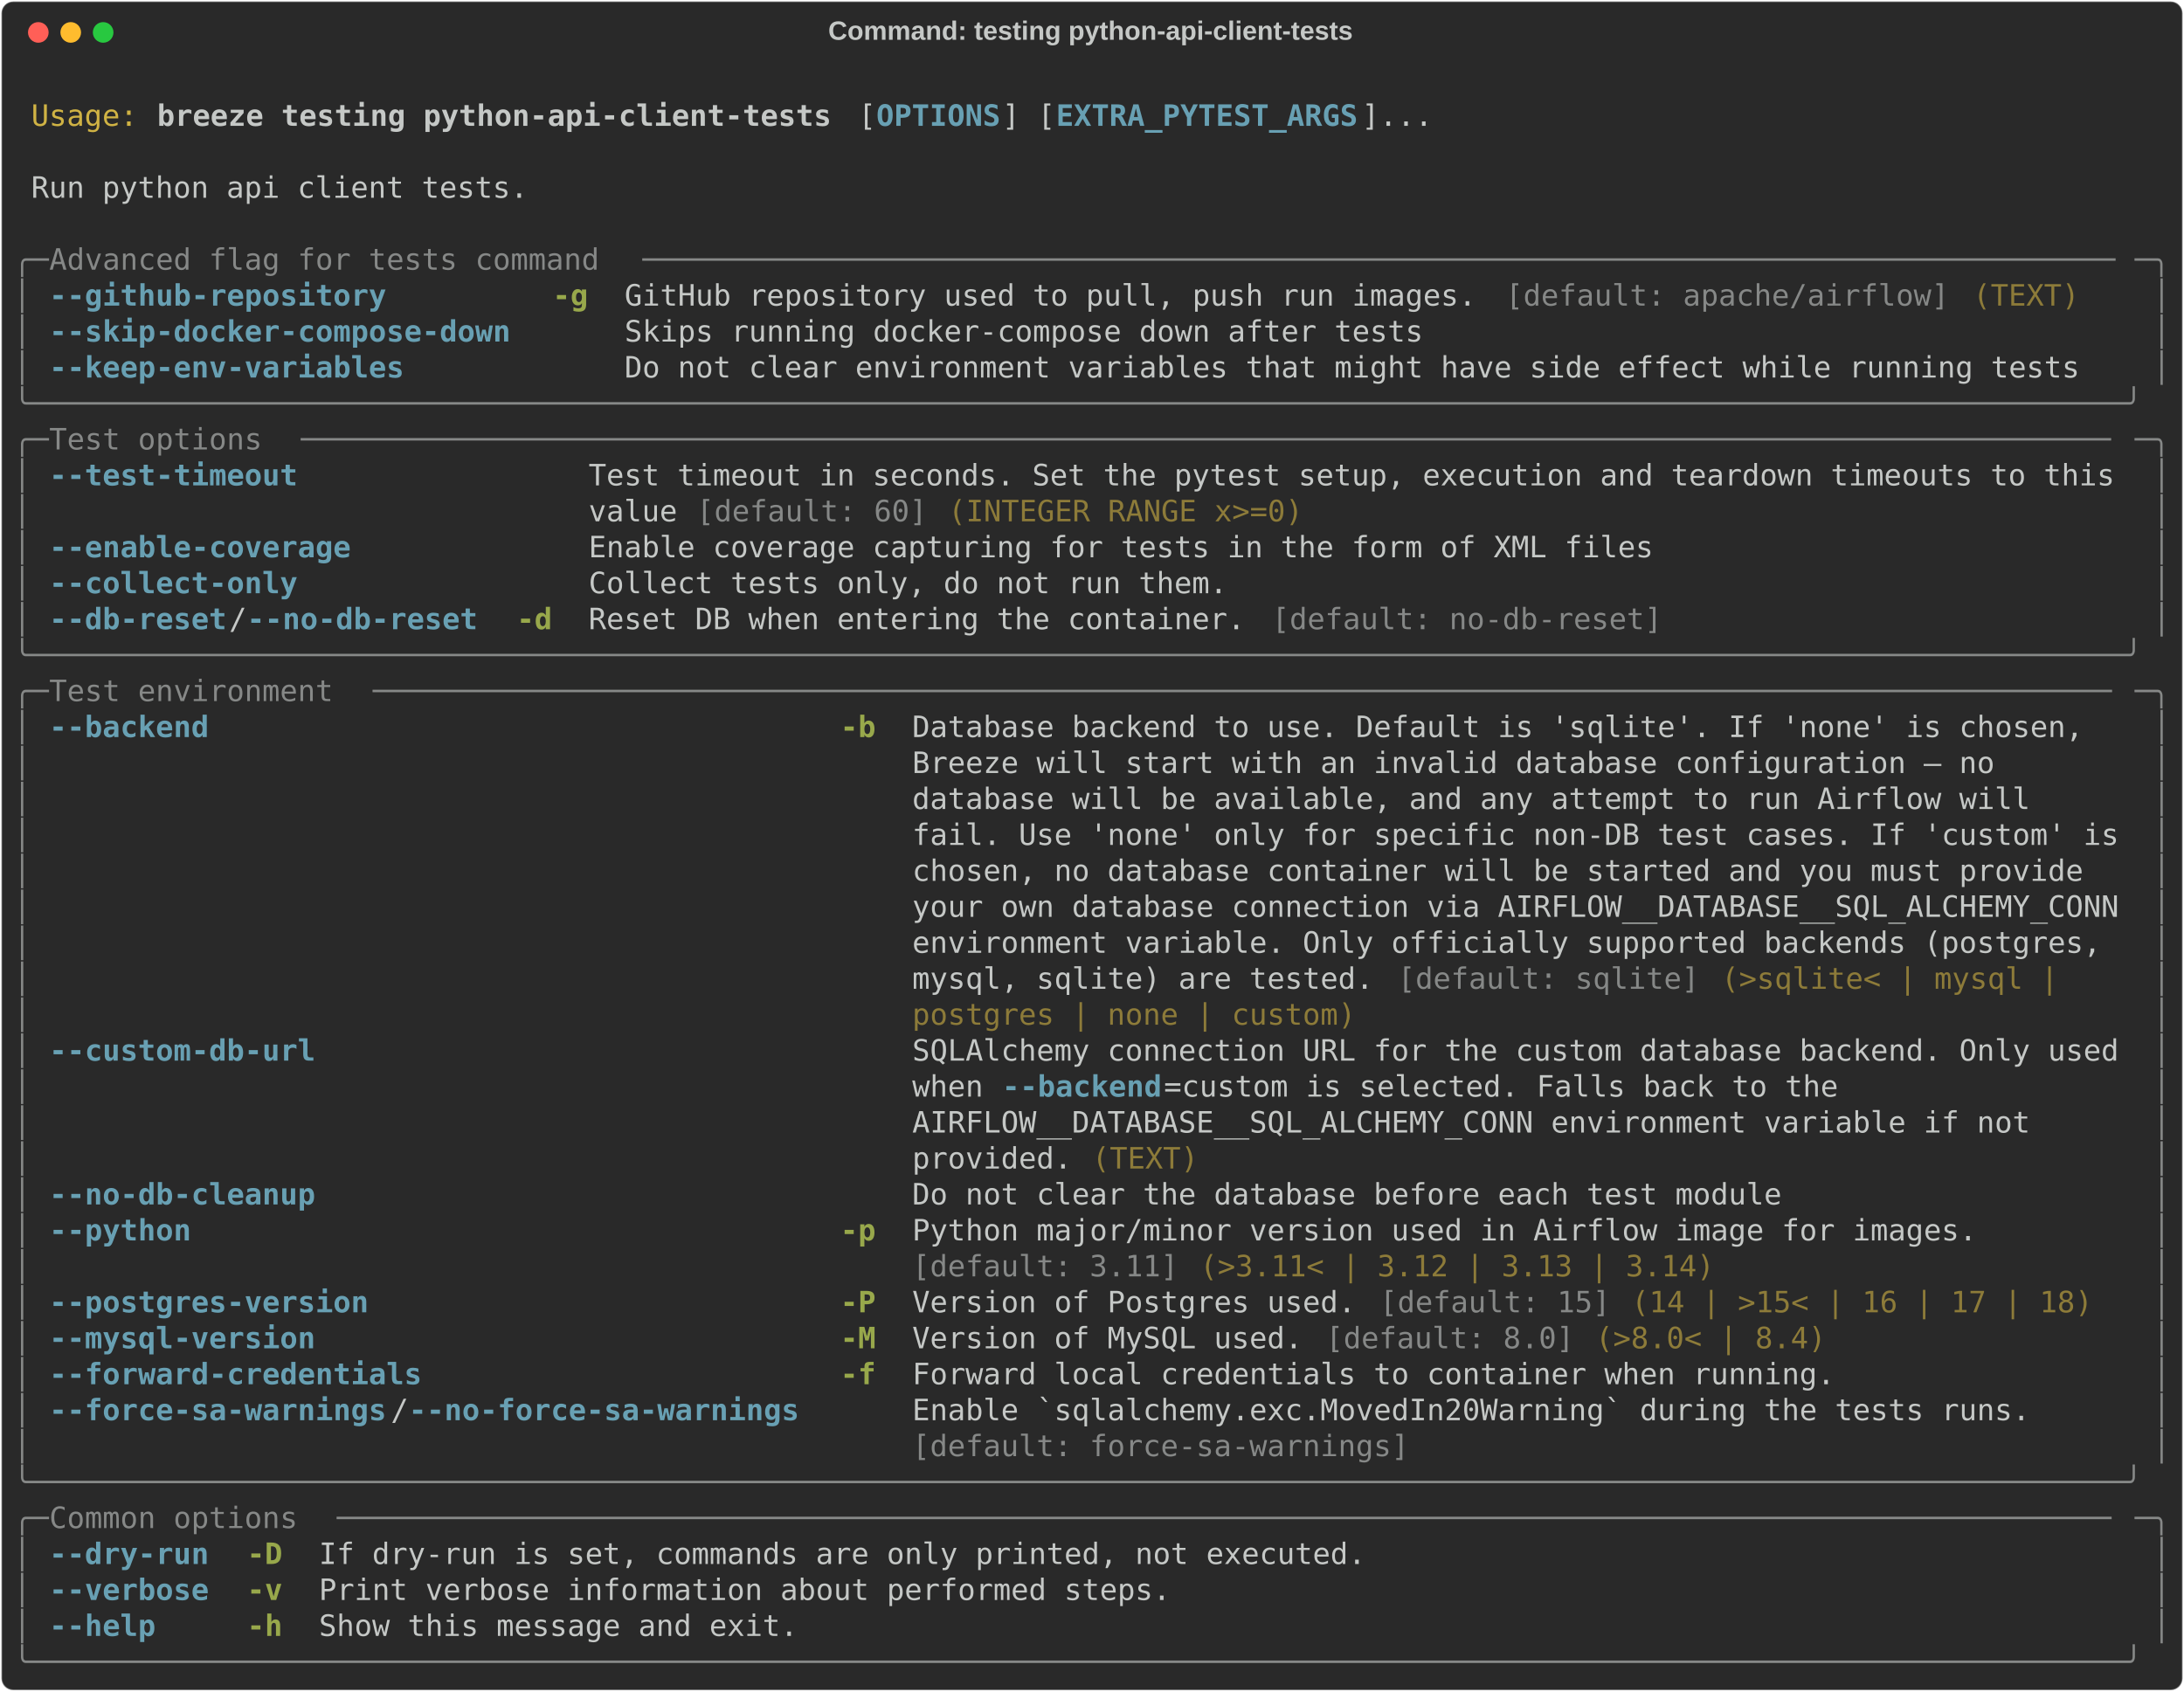
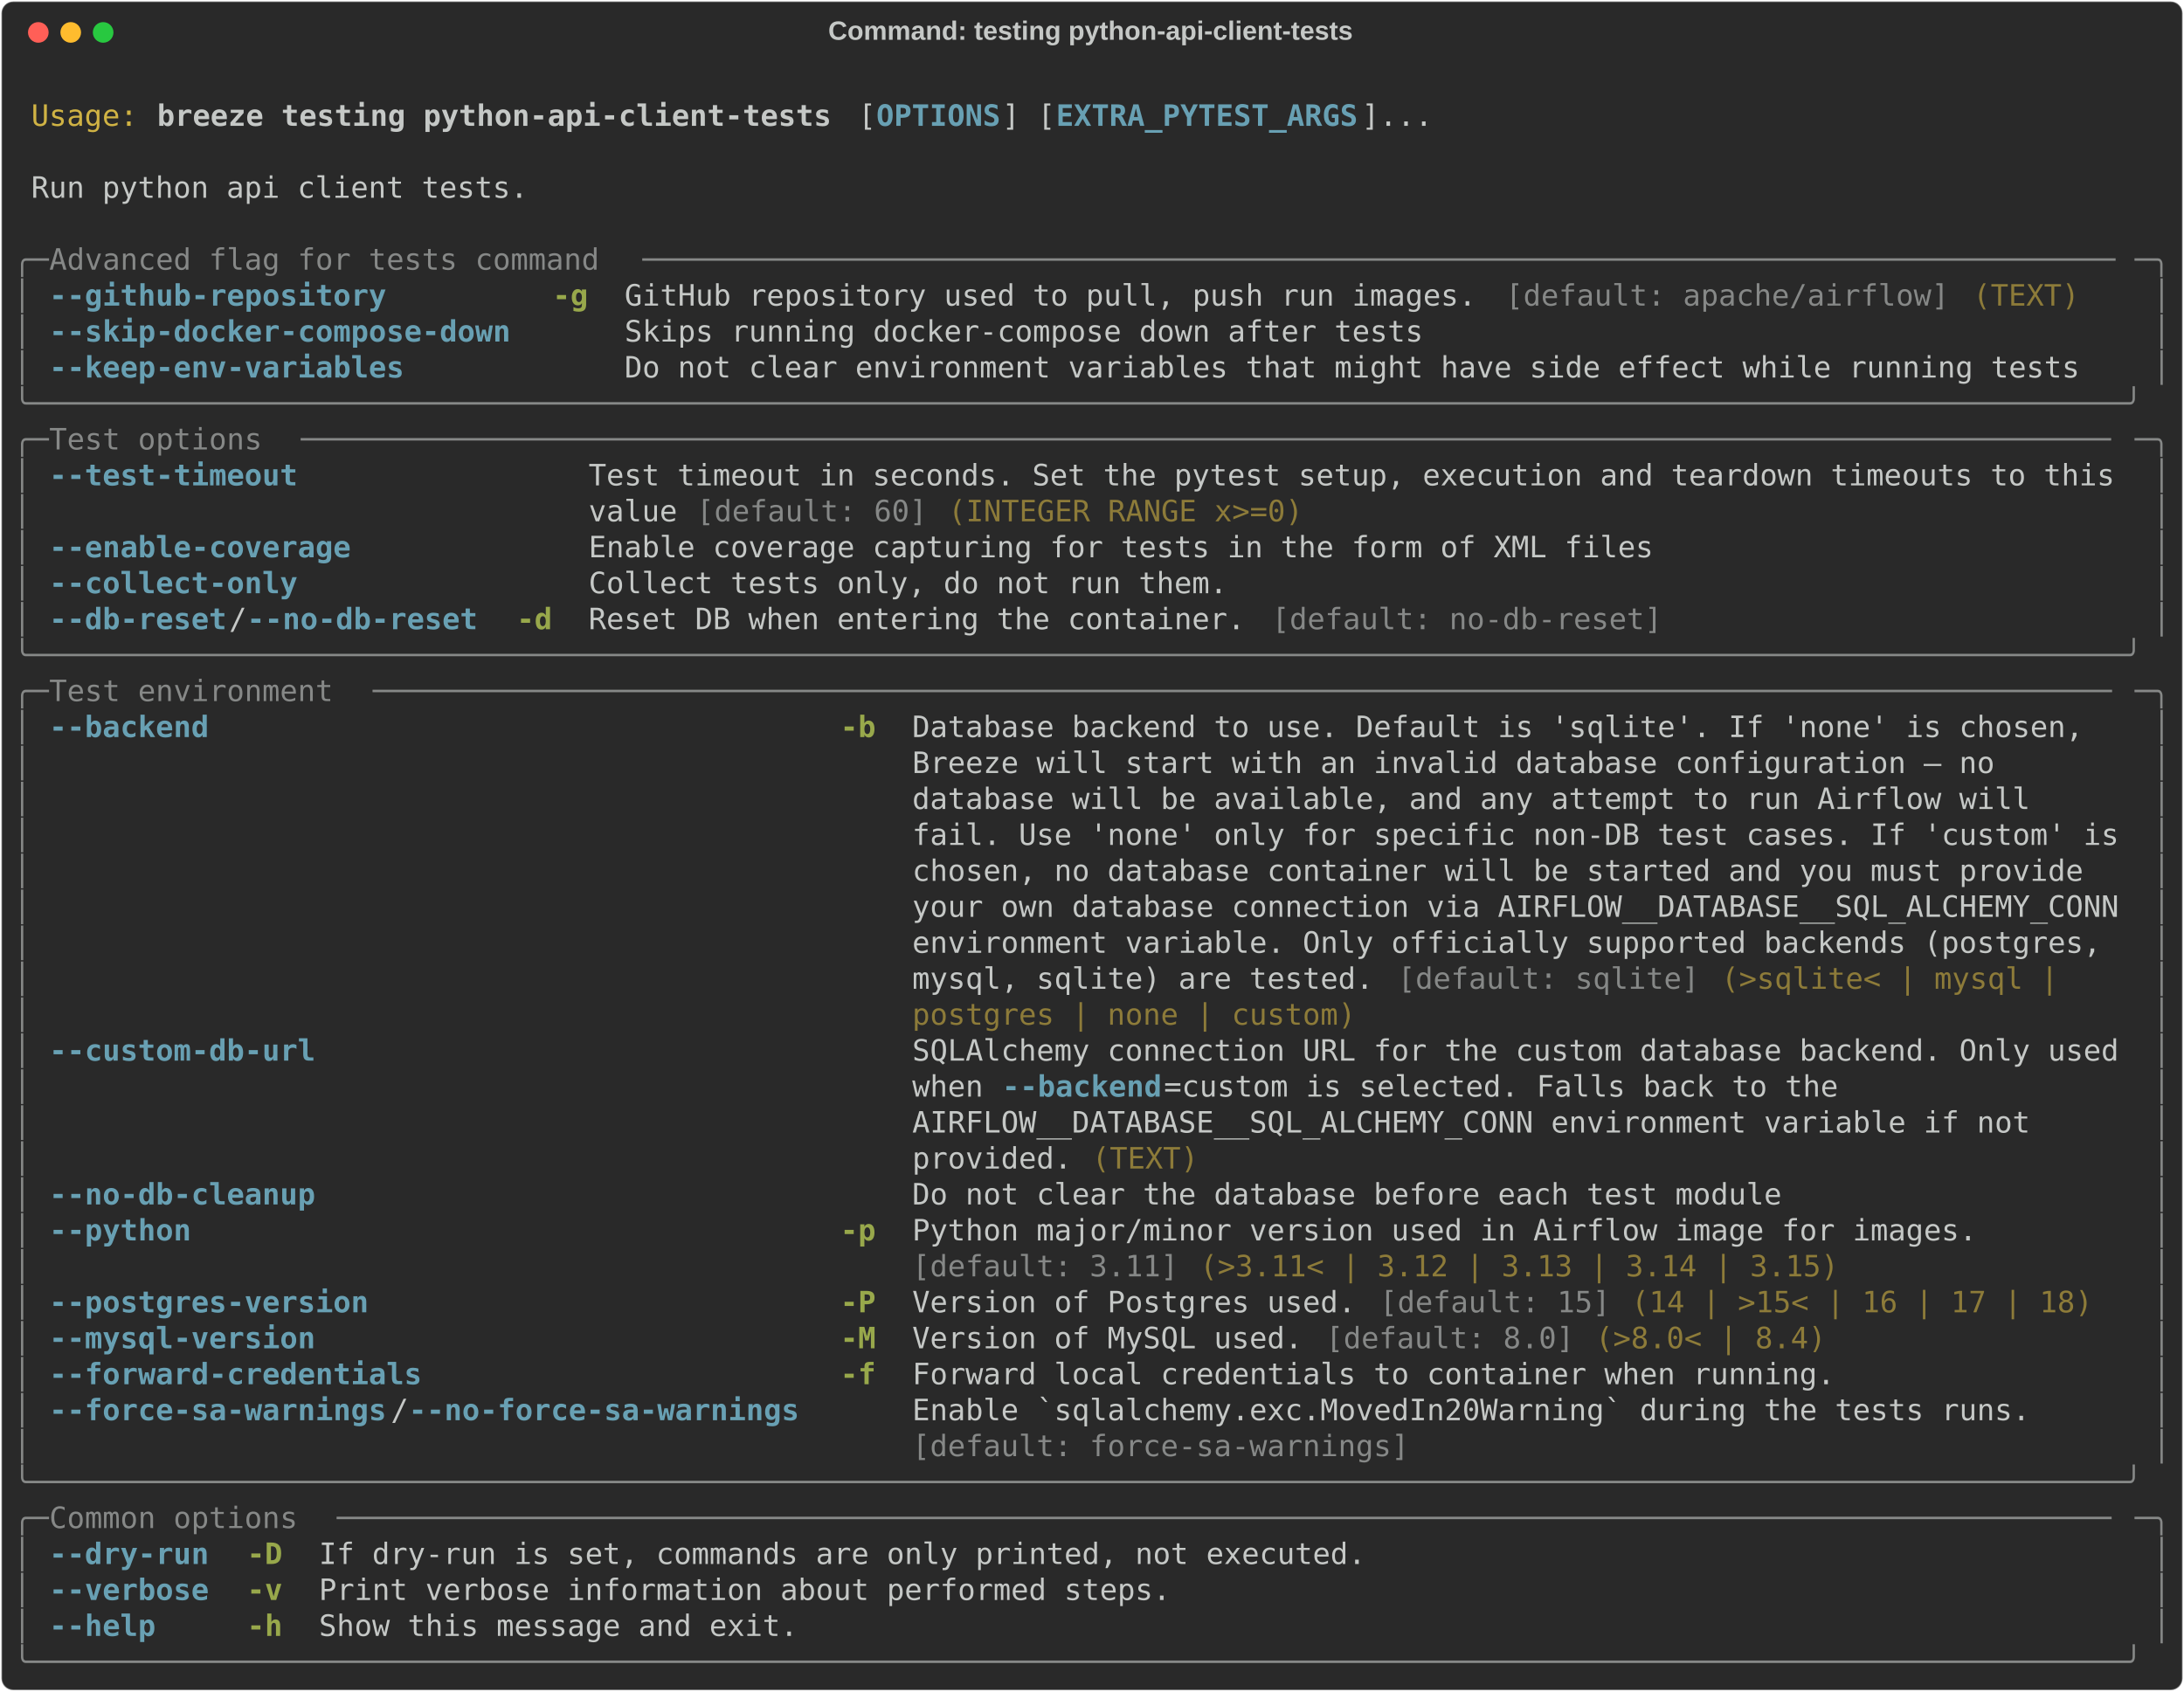
<svg xmlns="http://www.w3.org/2000/svg" class="rich-terminal" viewBox="0 0 1482 1148.0">
  <style>

    @font-face {
        font-family: "Fira Code";
        src: local("FiraCode-Regular"),
                url("https://cdnjs.cloudflare.com/ajax/libs/firacode/6.2.0/woff2/FiraCode-Regular.woff2") format("woff2"),
                url("https://cdnjs.cloudflare.com/ajax/libs/firacode/6.2.0/woff/FiraCode-Regular.woff") format("woff");
        font-style: normal;
        font-weight: 400;
    }
    @font-face {
        font-family: "Fira Code";
        src: local("FiraCode-Bold"),
                url("https://cdnjs.cloudflare.com/ajax/libs/firacode/6.2.0/woff2/FiraCode-Bold.woff2") format("woff2"),
                url("https://cdnjs.cloudflare.com/ajax/libs/firacode/6.2.0/woff/FiraCode-Bold.woff") format("woff");
        font-style: bold;
        font-weight: 700;
    }

    .breeze-testing-python-api-client-tests-matrix {
        font-family: Fira Code, monospace;
        font-size: 20px;
        line-height: 24.4px;
        font-variant-east-asian: full-width;
    }

    .breeze-testing-python-api-client-tests-title {
        font-size: 18px;
        font-weight: bold;
        font-family: arial;
    }

    .breeze-testing-python-api-client-tests-r1 { fill: #c5c8c6 }
.breeze-testing-python-api-client-tests-r2 { fill: #d0b344 }
.breeze-testing-python-api-client-tests-r3 { fill: #c5c8c6;font-weight: bold }
.breeze-testing-python-api-client-tests-r4 { fill: #68a0b3;font-weight: bold }
.breeze-testing-python-api-client-tests-r5 { fill: #868887 }
.breeze-testing-python-api-client-tests-r6 { fill: #98a84b;font-weight: bold }
.breeze-testing-python-api-client-tests-r7 { fill: #8d7b39 }
    </style>
  <defs>
    <clipPath id="breeze-testing-python-api-client-tests-clip-terminal">
      <rect x="0" y="0" width="1463.0" height="1097.0" />
    </clipPath>
    <clipPath id="breeze-testing-python-api-client-tests-line-0">
      <rect x="0" y="1.5" width="1464" height="24.65" />
    </clipPath>
    <clipPath id="breeze-testing-python-api-client-tests-line-1">
      <rect x="0" y="25.9" width="1464" height="24.65" />
    </clipPath>
    <clipPath id="breeze-testing-python-api-client-tests-line-2">
      <rect x="0" y="50.3" width="1464" height="24.65" />
    </clipPath>
    <clipPath id="breeze-testing-python-api-client-tests-line-3">
      <rect x="0" y="74.7" width="1464" height="24.65" />
    </clipPath>
    <clipPath id="breeze-testing-python-api-client-tests-line-4">
      <rect x="0" y="99.1" width="1464" height="24.65" />
    </clipPath>
    <clipPath id="breeze-testing-python-api-client-tests-line-5">
      <rect x="0" y="123.5" width="1464" height="24.65" />
    </clipPath>
    <clipPath id="breeze-testing-python-api-client-tests-line-6">
      <rect x="0" y="147.9" width="1464" height="24.65" />
    </clipPath>
    <clipPath id="breeze-testing-python-api-client-tests-line-7">
      <rect x="0" y="172.3" width="1464" height="24.65" />
    </clipPath>
    <clipPath id="breeze-testing-python-api-client-tests-line-8">
      <rect x="0" y="196.7" width="1464" height="24.65" />
    </clipPath>
    <clipPath id="breeze-testing-python-api-client-tests-line-9">
      <rect x="0" y="221.1" width="1464" height="24.65" />
    </clipPath>
    <clipPath id="breeze-testing-python-api-client-tests-line-10">
      <rect x="0" y="245.5" width="1464" height="24.65" />
    </clipPath>
    <clipPath id="breeze-testing-python-api-client-tests-line-11">
      <rect x="0" y="269.9" width="1464" height="24.65" />
    </clipPath>
    <clipPath id="breeze-testing-python-api-client-tests-line-12">
      <rect x="0" y="294.3" width="1464" height="24.65" />
    </clipPath>
    <clipPath id="breeze-testing-python-api-client-tests-line-13">
      <rect x="0" y="318.7" width="1464" height="24.65" />
    </clipPath>
    <clipPath id="breeze-testing-python-api-client-tests-line-14">
      <rect x="0" y="343.1" width="1464" height="24.65" />
    </clipPath>
    <clipPath id="breeze-testing-python-api-client-tests-line-15">
      <rect x="0" y="367.5" width="1464" height="24.65" />
    </clipPath>
    <clipPath id="breeze-testing-python-api-client-tests-line-16">
      <rect x="0" y="391.9" width="1464" height="24.65" />
    </clipPath>
    <clipPath id="breeze-testing-python-api-client-tests-line-17">
      <rect x="0" y="416.3" width="1464" height="24.65" />
    </clipPath>
    <clipPath id="breeze-testing-python-api-client-tests-line-18">
      <rect x="0" y="440.7" width="1464" height="24.65" />
    </clipPath>
    <clipPath id="breeze-testing-python-api-client-tests-line-19">
      <rect x="0" y="465.1" width="1464" height="24.65" />
    </clipPath>
    <clipPath id="breeze-testing-python-api-client-tests-line-20">
      <rect x="0" y="489.5" width="1464" height="24.65" />
    </clipPath>
    <clipPath id="breeze-testing-python-api-client-tests-line-21">
      <rect x="0" y="513.9" width="1464" height="24.65" />
    </clipPath>
    <clipPath id="breeze-testing-python-api-client-tests-line-22">
      <rect x="0" y="538.3" width="1464" height="24.65" />
    </clipPath>
    <clipPath id="breeze-testing-python-api-client-tests-line-23">
      <rect x="0" y="562.7" width="1464" height="24.65" />
    </clipPath>
    <clipPath id="breeze-testing-python-api-client-tests-line-24">
      <rect x="0" y="587.1" width="1464" height="24.65" />
    </clipPath>
    <clipPath id="breeze-testing-python-api-client-tests-line-25">
      <rect x="0" y="611.5" width="1464" height="24.65" />
    </clipPath>
    <clipPath id="breeze-testing-python-api-client-tests-line-26">
      <rect x="0" y="635.9" width="1464" height="24.65" />
    </clipPath>
    <clipPath id="breeze-testing-python-api-client-tests-line-27">
      <rect x="0" y="660.3" width="1464" height="24.65" />
    </clipPath>
    <clipPath id="breeze-testing-python-api-client-tests-line-28">
      <rect x="0" y="684.7" width="1464" height="24.65" />
    </clipPath>
    <clipPath id="breeze-testing-python-api-client-tests-line-29">
      <rect x="0" y="709.1" width="1464" height="24.65" />
    </clipPath>
    <clipPath id="breeze-testing-python-api-client-tests-line-30">
      <rect x="0" y="733.5" width="1464" height="24.65" />
    </clipPath>
    <clipPath id="breeze-testing-python-api-client-tests-line-31">
      <rect x="0" y="757.9" width="1464" height="24.65" />
    </clipPath>
    <clipPath id="breeze-testing-python-api-client-tests-line-32">
      <rect x="0" y="782.3" width="1464" height="24.65" />
    </clipPath>
    <clipPath id="breeze-testing-python-api-client-tests-line-33">
      <rect x="0" y="806.7" width="1464" height="24.65" />
    </clipPath>
    <clipPath id="breeze-testing-python-api-client-tests-line-34">
      <rect x="0" y="831.1" width="1464" height="24.65" />
    </clipPath>
    <clipPath id="breeze-testing-python-api-client-tests-line-35">
      <rect x="0" y="855.5" width="1464" height="24.65" />
    </clipPath>
    <clipPath id="breeze-testing-python-api-client-tests-line-36">
      <rect x="0" y="879.9" width="1464" height="24.65" />
    </clipPath>
    <clipPath id="breeze-testing-python-api-client-tests-line-37">
      <rect x="0" y="904.3" width="1464" height="24.65" />
    </clipPath>
    <clipPath id="breeze-testing-python-api-client-tests-line-38">
      <rect x="0" y="928.7" width="1464" height="24.65" />
    </clipPath>
    <clipPath id="breeze-testing-python-api-client-tests-line-39">
      <rect x="0" y="953.1" width="1464" height="24.65" />
    </clipPath>
    <clipPath id="breeze-testing-python-api-client-tests-line-40">
      <rect x="0" y="977.5" width="1464" height="24.65" />
    </clipPath>
    <clipPath id="breeze-testing-python-api-client-tests-line-41">
      <rect x="0" y="1001.9" width="1464" height="24.65" />
    </clipPath>
    <clipPath id="breeze-testing-python-api-client-tests-line-42">
      <rect x="0" y="1026.3" width="1464" height="24.65" />
    </clipPath>
    <clipPath id="breeze-testing-python-api-client-tests-line-43">
      <rect x="0" y="1050.7" width="1464" height="24.65" />
    </clipPath>
  </defs>
  <rect fill="#292929" stroke="rgba(255,255,255,0.35)" stroke-width="1" x="1" y="1" width="1480" height="1146" rx="8" />
  <text class="breeze-testing-python-api-client-tests-title" fill="#c5c8c6" text-anchor="middle" x="740" y="27">Command: testing python-api-client-tests</text>
  <g transform="translate(26,22)">
    <circle cx="0" cy="0" r="7" fill="#ff5f57" />
    <circle cx="22" cy="0" r="7" fill="#febc2e" />
    <circle cx="44" cy="0" r="7" fill="#28c840" />
  </g>
  <g transform="translate(9, 41)" clip-path="url(#breeze-testing-python-api-client-tests-clip-terminal)">
    <g class="breeze-testing-python-api-client-tests-matrix">
      <text class="breeze-testing-python-api-client-tests-r1" x="1464" y="20" textLength="12.2" clip-path="url(#breeze-testing-python-api-client-tests-line-0)">
</text>
      <text class="breeze-testing-python-api-client-tests-r2" x="12.2" y="44.4" textLength="73.2" clip-path="url(#breeze-testing-python-api-client-tests-line-1)">Usage:</text>
      <text class="breeze-testing-python-api-client-tests-r3" x="97.6" y="44.4" textLength="463.6" clip-path="url(#breeze-testing-python-api-client-tests-line-1)">breeze testing python-api-client-tests</text>
      <text class="breeze-testing-python-api-client-tests-r1" x="573.4" y="44.4" textLength="12.2" clip-path="url(#breeze-testing-python-api-client-tests-line-1)">[</text>
      <text class="breeze-testing-python-api-client-tests-r4" x="585.6" y="44.4" textLength="85.4" clip-path="url(#breeze-testing-python-api-client-tests-line-1)">OPTIONS</text>
      <text class="breeze-testing-python-api-client-tests-r1" x="671" y="44.4" textLength="36.6" clip-path="url(#breeze-testing-python-api-client-tests-line-1)">] [</text>
      <text class="breeze-testing-python-api-client-tests-r4" x="707.6" y="44.4" textLength="207.4" clip-path="url(#breeze-testing-python-api-client-tests-line-1)">EXTRA_PYTEST_ARGS</text>
      <text class="breeze-testing-python-api-client-tests-r1" x="915" y="44.4" textLength="48.8" clip-path="url(#breeze-testing-python-api-client-tests-line-1)">]...</text>
      <text class="breeze-testing-python-api-client-tests-r1" x="1464" y="44.4" textLength="12.2" clip-path="url(#breeze-testing-python-api-client-tests-line-1)">
</text>
      <text class="breeze-testing-python-api-client-tests-r1" x="1464" y="68.8" textLength="12.2" clip-path="url(#breeze-testing-python-api-client-tests-line-2)">
</text>
      <text class="breeze-testing-python-api-client-tests-r1" x="12.2" y="93.2" textLength="341.6" clip-path="url(#breeze-testing-python-api-client-tests-line-3)">Run python api client tests.</text>
      <text class="breeze-testing-python-api-client-tests-r1" x="1464" y="93.2" textLength="12.2" clip-path="url(#breeze-testing-python-api-client-tests-line-3)">
</text>
      <text class="breeze-testing-python-api-client-tests-r1" x="1464" y="117.6" textLength="12.2" clip-path="url(#breeze-testing-python-api-client-tests-line-4)">
</text>
      <text class="breeze-testing-python-api-client-tests-r5" x="0" y="142" textLength="24.4" clip-path="url(#breeze-testing-python-api-client-tests-line-5)">╭─</text>
      <text class="breeze-testing-python-api-client-tests-r5" x="24.4" y="142" textLength="402.6" clip-path="url(#breeze-testing-python-api-client-tests-line-5)"> Advanced flag for tests command </text>
      <text class="breeze-testing-python-api-client-tests-r5" x="427" y="142" textLength="1012.6" clip-path="url(#breeze-testing-python-api-client-tests-line-5)">───────────────────────────────────────────────────────────────────────────────────</text>
      <text class="breeze-testing-python-api-client-tests-r5" x="1439.6" y="142" textLength="24.4" clip-path="url(#breeze-testing-python-api-client-tests-line-5)">─╮</text>
      <text class="breeze-testing-python-api-client-tests-r1" x="1464" y="142" textLength="12.2" clip-path="url(#breeze-testing-python-api-client-tests-line-5)">
</text>
      <text class="breeze-testing-python-api-client-tests-r5" x="0" y="166.4" textLength="12.2" clip-path="url(#breeze-testing-python-api-client-tests-line-6)">│</text>
      <text class="breeze-testing-python-api-client-tests-r4" x="24.4" y="166.4" textLength="317.2" clip-path="url(#breeze-testing-python-api-client-tests-line-6)">--github-repository       </text>
      <text class="breeze-testing-python-api-client-tests-r6" x="366" y="166.4" textLength="24.4" clip-path="url(#breeze-testing-python-api-client-tests-line-6)">-g</text>
      <text class="breeze-testing-python-api-client-tests-r1" x="414.8" y="166.4" textLength="597.8" clip-path="url(#breeze-testing-python-api-client-tests-line-6)">GitHub repository used to pull, push run images. </text>
      <text class="breeze-testing-python-api-client-tests-r5" x="1012.6" y="166.4" textLength="305" clip-path="url(#breeze-testing-python-api-client-tests-line-6)">[default: apache/airflow]</text>
      <text class="breeze-testing-python-api-client-tests-r7" x="1329.8" y="166.4" textLength="73.2" clip-path="url(#breeze-testing-python-api-client-tests-line-6)">(TEXT)</text>
      <text class="breeze-testing-python-api-client-tests-r5" x="1451.8" y="166.4" textLength="12.2" clip-path="url(#breeze-testing-python-api-client-tests-line-6)">│</text>
      <text class="breeze-testing-python-api-client-tests-r1" x="1464" y="166.4" textLength="12.2" clip-path="url(#breeze-testing-python-api-client-tests-line-6)">
</text>
      <text class="breeze-testing-python-api-client-tests-r5" x="0" y="190.8" textLength="12.2" clip-path="url(#breeze-testing-python-api-client-tests-line-7)">│</text>
      <text class="breeze-testing-python-api-client-tests-r4" x="24.4" y="190.8" textLength="317.2" clip-path="url(#breeze-testing-python-api-client-tests-line-7)">--skip-docker-compose-down</text>
      <text class="breeze-testing-python-api-client-tests-r1" x="414.8" y="190.8" textLength="549" clip-path="url(#breeze-testing-python-api-client-tests-line-7)">Skips running docker-compose down after tests</text>
      <text class="breeze-testing-python-api-client-tests-r5" x="1451.8" y="190.8" textLength="12.2" clip-path="url(#breeze-testing-python-api-client-tests-line-7)">│</text>
      <text class="breeze-testing-python-api-client-tests-r1" x="1464" y="190.8" textLength="12.2" clip-path="url(#breeze-testing-python-api-client-tests-line-7)">
</text>
      <text class="breeze-testing-python-api-client-tests-r5" x="0" y="215.2" textLength="12.2" clip-path="url(#breeze-testing-python-api-client-tests-line-8)">│</text>
      <text class="breeze-testing-python-api-client-tests-r4" x="24.4" y="215.2" textLength="317.2" clip-path="url(#breeze-testing-python-api-client-tests-line-8)">--keep-env-variables      </text>
      <text class="breeze-testing-python-api-client-tests-r1" x="414.8" y="215.2" textLength="1000.4" clip-path="url(#breeze-testing-python-api-client-tests-line-8)">Do not clear environment variables that might have side effect while running tests</text>
      <text class="breeze-testing-python-api-client-tests-r5" x="1451.8" y="215.2" textLength="12.2" clip-path="url(#breeze-testing-python-api-client-tests-line-8)">│</text>
      <text class="breeze-testing-python-api-client-tests-r1" x="1464" y="215.2" textLength="12.2" clip-path="url(#breeze-testing-python-api-client-tests-line-8)">
</text>
      <text class="breeze-testing-python-api-client-tests-r5" x="0" y="239.6" textLength="1464" clip-path="url(#breeze-testing-python-api-client-tests-line-9)">╰──────────────────────────────────────────────────────────────────────────────────────────────────────────────────────╯</text>
      <text class="breeze-testing-python-api-client-tests-r1" x="1464" y="239.6" textLength="12.2" clip-path="url(#breeze-testing-python-api-client-tests-line-9)">
</text>
      <text class="breeze-testing-python-api-client-tests-r5" x="0" y="264" textLength="24.4" clip-path="url(#breeze-testing-python-api-client-tests-line-10)">╭─</text>
      <text class="breeze-testing-python-api-client-tests-r5" x="24.4" y="264" textLength="170.8" clip-path="url(#breeze-testing-python-api-client-tests-line-10)"> Test options </text>
      <text class="breeze-testing-python-api-client-tests-r5" x="195.2" y="264" textLength="1244.4" clip-path="url(#breeze-testing-python-api-client-tests-line-10)">──────────────────────────────────────────────────────────────────────────────────────────────────────</text>
      <text class="breeze-testing-python-api-client-tests-r5" x="1439.6" y="264" textLength="24.4" clip-path="url(#breeze-testing-python-api-client-tests-line-10)">─╮</text>
      <text class="breeze-testing-python-api-client-tests-r1" x="1464" y="264" textLength="12.2" clip-path="url(#breeze-testing-python-api-client-tests-line-10)">
</text>
      <text class="breeze-testing-python-api-client-tests-r5" x="0" y="288.4" textLength="12.2" clip-path="url(#breeze-testing-python-api-client-tests-line-11)">│</text>
      <text class="breeze-testing-python-api-client-tests-r4" x="24.4" y="288.4" textLength="292.8" clip-path="url(#breeze-testing-python-api-client-tests-line-11)">--test-timeout          </text>
      <text class="breeze-testing-python-api-client-tests-r1" x="390.4" y="288.4" textLength="1049.2" clip-path="url(#breeze-testing-python-api-client-tests-line-11)">Test timeout in seconds. Set the pytest setup, execution and teardown timeouts to this</text>
      <text class="breeze-testing-python-api-client-tests-r5" x="1451.8" y="288.4" textLength="12.2" clip-path="url(#breeze-testing-python-api-client-tests-line-11)">│</text>
      <text class="breeze-testing-python-api-client-tests-r1" x="1464" y="288.4" textLength="12.2" clip-path="url(#breeze-testing-python-api-client-tests-line-11)">
</text>
      <text class="breeze-testing-python-api-client-tests-r5" x="0" y="312.8" textLength="12.2" clip-path="url(#breeze-testing-python-api-client-tests-line-12)">│</text>
      <text class="breeze-testing-python-api-client-tests-r1" x="390.4" y="312.8" textLength="73.2" clip-path="url(#breeze-testing-python-api-client-tests-line-12)">value </text>
      <text class="breeze-testing-python-api-client-tests-r5" x="463.6" y="312.8" textLength="158.6" clip-path="url(#breeze-testing-python-api-client-tests-line-12)">[default: 60]</text>
      <text class="breeze-testing-python-api-client-tests-r7" x="634.4" y="312.8" textLength="244" clip-path="url(#breeze-testing-python-api-client-tests-line-12)">(INTEGER RANGE x&gt;=0)</text>
      <text class="breeze-testing-python-api-client-tests-r5" x="1451.8" y="312.8" textLength="12.2" clip-path="url(#breeze-testing-python-api-client-tests-line-12)">│</text>
      <text class="breeze-testing-python-api-client-tests-r1" x="1464" y="312.8" textLength="12.2" clip-path="url(#breeze-testing-python-api-client-tests-line-12)">
</text>
      <text class="breeze-testing-python-api-client-tests-r5" x="0" y="337.2" textLength="12.2" clip-path="url(#breeze-testing-python-api-client-tests-line-13)">│</text>
      <text class="breeze-testing-python-api-client-tests-r4" x="24.4" y="337.2" textLength="292.8" clip-path="url(#breeze-testing-python-api-client-tests-line-13)">--enable-coverage       </text>
      <text class="breeze-testing-python-api-client-tests-r1" x="390.4" y="337.2" textLength="732" clip-path="url(#breeze-testing-python-api-client-tests-line-13)">Enable coverage capturing for tests in the form of XML files</text>
      <text class="breeze-testing-python-api-client-tests-r5" x="1451.8" y="337.2" textLength="12.2" clip-path="url(#breeze-testing-python-api-client-tests-line-13)">│</text>
      <text class="breeze-testing-python-api-client-tests-r1" x="1464" y="337.2" textLength="12.2" clip-path="url(#breeze-testing-python-api-client-tests-line-13)">
</text>
      <text class="breeze-testing-python-api-client-tests-r5" x="0" y="361.6" textLength="12.2" clip-path="url(#breeze-testing-python-api-client-tests-line-14)">│</text>
      <text class="breeze-testing-python-api-client-tests-r4" x="24.4" y="361.6" textLength="292.8" clip-path="url(#breeze-testing-python-api-client-tests-line-14)">--collect-only          </text>
      <text class="breeze-testing-python-api-client-tests-r1" x="390.4" y="361.6" textLength="439.2" clip-path="url(#breeze-testing-python-api-client-tests-line-14)">Collect tests only, do not run them.</text>
      <text class="breeze-testing-python-api-client-tests-r5" x="1451.8" y="361.6" textLength="12.2" clip-path="url(#breeze-testing-python-api-client-tests-line-14)">│</text>
      <text class="breeze-testing-python-api-client-tests-r1" x="1464" y="361.6" textLength="12.2" clip-path="url(#breeze-testing-python-api-client-tests-line-14)">
</text>
      <text class="breeze-testing-python-api-client-tests-r5" x="0" y="386" textLength="12.2" clip-path="url(#breeze-testing-python-api-client-tests-line-15)">│</text>
      <text class="breeze-testing-python-api-client-tests-r4" x="24.4" y="386" textLength="122" clip-path="url(#breeze-testing-python-api-client-tests-line-15)">--db-reset</text>
      <text class="breeze-testing-python-api-client-tests-r1" x="146.4" y="386" textLength="12.2" clip-path="url(#breeze-testing-python-api-client-tests-line-15)">/</text>
      <text class="breeze-testing-python-api-client-tests-r4" x="158.6" y="386" textLength="158.6" clip-path="url(#breeze-testing-python-api-client-tests-line-15)">--no-db-reset</text>
      <text class="breeze-testing-python-api-client-tests-r6" x="341.6" y="386" textLength="24.4" clip-path="url(#breeze-testing-python-api-client-tests-line-15)">-d</text>
      <text class="breeze-testing-python-api-client-tests-r1" x="390.4" y="386" textLength="463.6" clip-path="url(#breeze-testing-python-api-client-tests-line-15)">Reset DB when entering the container. </text>
      <text class="breeze-testing-python-api-client-tests-r5" x="854" y="386" textLength="268.4" clip-path="url(#breeze-testing-python-api-client-tests-line-15)">[default: no-db-reset]</text>
      <text class="breeze-testing-python-api-client-tests-r5" x="1451.8" y="386" textLength="12.2" clip-path="url(#breeze-testing-python-api-client-tests-line-15)">│</text>
      <text class="breeze-testing-python-api-client-tests-r1" x="1464" y="386" textLength="12.2" clip-path="url(#breeze-testing-python-api-client-tests-line-15)">
</text>
      <text class="breeze-testing-python-api-client-tests-r5" x="0" y="410.4" textLength="1464" clip-path="url(#breeze-testing-python-api-client-tests-line-16)">╰──────────────────────────────────────────────────────────────────────────────────────────────────────────────────────╯</text>
      <text class="breeze-testing-python-api-client-tests-r1" x="1464" y="410.4" textLength="12.2" clip-path="url(#breeze-testing-python-api-client-tests-line-16)">
</text>
      <text class="breeze-testing-python-api-client-tests-r5" x="0" y="434.8" textLength="24.4" clip-path="url(#breeze-testing-python-api-client-tests-line-17)">╭─</text>
      <text class="breeze-testing-python-api-client-tests-r5" x="24.4" y="434.8" textLength="219.6" clip-path="url(#breeze-testing-python-api-client-tests-line-17)"> Test environment </text>
      <text class="breeze-testing-python-api-client-tests-r5" x="244" y="434.8" textLength="1195.6" clip-path="url(#breeze-testing-python-api-client-tests-line-17)">──────────────────────────────────────────────────────────────────────────────────────────────────</text>
      <text class="breeze-testing-python-api-client-tests-r5" x="1439.6" y="434.8" textLength="24.4" clip-path="url(#breeze-testing-python-api-client-tests-line-17)">─╮</text>
      <text class="breeze-testing-python-api-client-tests-r1" x="1464" y="434.8" textLength="12.2" clip-path="url(#breeze-testing-python-api-client-tests-line-17)">
</text>
      <text class="breeze-testing-python-api-client-tests-r5" x="0" y="459.2" textLength="12.2" clip-path="url(#breeze-testing-python-api-client-tests-line-18)">│</text>
      <text class="breeze-testing-python-api-client-tests-r4" x="24.4" y="459.2" textLength="512.4" clip-path="url(#breeze-testing-python-api-client-tests-line-18)">--backend                                 </text>
      <text class="breeze-testing-python-api-client-tests-r6" x="561.2" y="459.2" textLength="24.4" clip-path="url(#breeze-testing-python-api-client-tests-line-18)">-b</text>
      <text class="breeze-testing-python-api-client-tests-r1" x="610" y="459.2" textLength="829.6" clip-path="url(#breeze-testing-python-api-client-tests-line-18)">Database backend to use. Default is 'sqlite'. If 'none' is chosen,  </text>
      <text class="breeze-testing-python-api-client-tests-r5" x="1451.8" y="459.2" textLength="12.2" clip-path="url(#breeze-testing-python-api-client-tests-line-18)">│</text>
      <text class="breeze-testing-python-api-client-tests-r1" x="1464" y="459.2" textLength="12.2" clip-path="url(#breeze-testing-python-api-client-tests-line-18)">
</text>
      <text class="breeze-testing-python-api-client-tests-r5" x="0" y="483.6" textLength="12.2" clip-path="url(#breeze-testing-python-api-client-tests-line-19)">│</text>
      <text class="breeze-testing-python-api-client-tests-r1" x="610" y="483.6" textLength="829.6" clip-path="url(#breeze-testing-python-api-client-tests-line-19)">Breeze will start with an invalid database configuration — no       </text>
      <text class="breeze-testing-python-api-client-tests-r5" x="1451.8" y="483.6" textLength="12.2" clip-path="url(#breeze-testing-python-api-client-tests-line-19)">│</text>
      <text class="breeze-testing-python-api-client-tests-r1" x="1464" y="483.6" textLength="12.2" clip-path="url(#breeze-testing-python-api-client-tests-line-19)">
</text>
      <text class="breeze-testing-python-api-client-tests-r5" x="0" y="508" textLength="12.2" clip-path="url(#breeze-testing-python-api-client-tests-line-20)">│</text>
      <text class="breeze-testing-python-api-client-tests-r1" x="610" y="508" textLength="829.6" clip-path="url(#breeze-testing-python-api-client-tests-line-20)">database will be available, and any attempt to run Airflow will     </text>
      <text class="breeze-testing-python-api-client-tests-r5" x="1451.8" y="508" textLength="12.2" clip-path="url(#breeze-testing-python-api-client-tests-line-20)">│</text>
      <text class="breeze-testing-python-api-client-tests-r1" x="1464" y="508" textLength="12.2" clip-path="url(#breeze-testing-python-api-client-tests-line-20)">
</text>
      <text class="breeze-testing-python-api-client-tests-r5" x="0" y="532.4" textLength="12.2" clip-path="url(#breeze-testing-python-api-client-tests-line-21)">│</text>
      <text class="breeze-testing-python-api-client-tests-r1" x="610" y="532.4" textLength="829.6" clip-path="url(#breeze-testing-python-api-client-tests-line-21)">fail. Use 'none' only for specific non-DB test cases. If 'custom' is</text>
      <text class="breeze-testing-python-api-client-tests-r5" x="1451.8" y="532.4" textLength="12.2" clip-path="url(#breeze-testing-python-api-client-tests-line-21)">│</text>
      <text class="breeze-testing-python-api-client-tests-r1" x="1464" y="532.4" textLength="12.2" clip-path="url(#breeze-testing-python-api-client-tests-line-21)">
</text>
      <text class="breeze-testing-python-api-client-tests-r5" x="0" y="556.8" textLength="12.2" clip-path="url(#breeze-testing-python-api-client-tests-line-22)">│</text>
      <text class="breeze-testing-python-api-client-tests-r1" x="610" y="556.8" textLength="829.6" clip-path="url(#breeze-testing-python-api-client-tests-line-22)">chosen, no database container will be started and you must provide  </text>
      <text class="breeze-testing-python-api-client-tests-r5" x="1451.8" y="556.8" textLength="12.2" clip-path="url(#breeze-testing-python-api-client-tests-line-22)">│</text>
      <text class="breeze-testing-python-api-client-tests-r1" x="1464" y="556.8" textLength="12.2" clip-path="url(#breeze-testing-python-api-client-tests-line-22)">
</text>
      <text class="breeze-testing-python-api-client-tests-r5" x="0" y="581.2" textLength="12.2" clip-path="url(#breeze-testing-python-api-client-tests-line-23)">│</text>
      <text class="breeze-testing-python-api-client-tests-r1" x="610" y="581.2" textLength="829.6" clip-path="url(#breeze-testing-python-api-client-tests-line-23)">your own database connection via AIRFLOW__DATABASE__SQL_ALCHEMY_CONN</text>
      <text class="breeze-testing-python-api-client-tests-r5" x="1451.8" y="581.2" textLength="12.2" clip-path="url(#breeze-testing-python-api-client-tests-line-23)">│</text>
      <text class="breeze-testing-python-api-client-tests-r1" x="1464" y="581.2" textLength="12.2" clip-path="url(#breeze-testing-python-api-client-tests-line-23)">
</text>
      <text class="breeze-testing-python-api-client-tests-r5" x="0" y="605.6" textLength="12.2" clip-path="url(#breeze-testing-python-api-client-tests-line-24)">│</text>
      <text class="breeze-testing-python-api-client-tests-r1" x="610" y="605.6" textLength="829.6" clip-path="url(#breeze-testing-python-api-client-tests-line-24)">environment variable. Only officially supported backends (postgres, </text>
      <text class="breeze-testing-python-api-client-tests-r5" x="1451.8" y="605.6" textLength="12.2" clip-path="url(#breeze-testing-python-api-client-tests-line-24)">│</text>
      <text class="breeze-testing-python-api-client-tests-r1" x="1464" y="605.6" textLength="12.2" clip-path="url(#breeze-testing-python-api-client-tests-line-24)">
</text>
      <text class="breeze-testing-python-api-client-tests-r5" x="0" y="630" textLength="12.2" clip-path="url(#breeze-testing-python-api-client-tests-line-25)">│</text>
      <text class="breeze-testing-python-api-client-tests-r1" x="610" y="630" textLength="329.4" clip-path="url(#breeze-testing-python-api-client-tests-line-25)">mysql, sqlite) are tested. </text>
      <text class="breeze-testing-python-api-client-tests-r5" x="939.4" y="630" textLength="207.4" clip-path="url(#breeze-testing-python-api-client-tests-line-25)">[default: sqlite]</text>
      <text class="breeze-testing-python-api-client-tests-r7" x="1159" y="630" textLength="244" clip-path="url(#breeze-testing-python-api-client-tests-line-25)">(&gt;sqlite&lt; | mysql | </text>
      <text class="breeze-testing-python-api-client-tests-r5" x="1451.8" y="630" textLength="12.2" clip-path="url(#breeze-testing-python-api-client-tests-line-25)">│</text>
      <text class="breeze-testing-python-api-client-tests-r1" x="1464" y="630" textLength="12.2" clip-path="url(#breeze-testing-python-api-client-tests-line-25)">
</text>
      <text class="breeze-testing-python-api-client-tests-r5" x="0" y="654.4" textLength="12.2" clip-path="url(#breeze-testing-python-api-client-tests-line-26)">│</text>
      <text class="breeze-testing-python-api-client-tests-r7" x="610" y="654.4" textLength="305" clip-path="url(#breeze-testing-python-api-client-tests-line-26)">postgres | none | custom)</text>
      <text class="breeze-testing-python-api-client-tests-r5" x="1451.8" y="654.4" textLength="12.2" clip-path="url(#breeze-testing-python-api-client-tests-line-26)">│</text>
      <text class="breeze-testing-python-api-client-tests-r1" x="1464" y="654.4" textLength="12.2" clip-path="url(#breeze-testing-python-api-client-tests-line-26)">
</text>
      <text class="breeze-testing-python-api-client-tests-r5" x="0" y="678.8" textLength="12.2" clip-path="url(#breeze-testing-python-api-client-tests-line-27)">│</text>
      <text class="breeze-testing-python-api-client-tests-r4" x="24.4" y="678.8" textLength="512.4" clip-path="url(#breeze-testing-python-api-client-tests-line-27)">--custom-db-url                           </text>
      <text class="breeze-testing-python-api-client-tests-r1" x="610" y="678.8" textLength="829.6" clip-path="url(#breeze-testing-python-api-client-tests-line-27)">SQLAlchemy connection URL for the custom database backend. Only used</text>
      <text class="breeze-testing-python-api-client-tests-r5" x="1451.8" y="678.8" textLength="12.2" clip-path="url(#breeze-testing-python-api-client-tests-line-27)">│</text>
      <text class="breeze-testing-python-api-client-tests-r1" x="1464" y="678.8" textLength="12.2" clip-path="url(#breeze-testing-python-api-client-tests-line-27)">
</text>
      <text class="breeze-testing-python-api-client-tests-r5" x="0" y="703.2" textLength="12.2" clip-path="url(#breeze-testing-python-api-client-tests-line-28)">│</text>
      <text class="breeze-testing-python-api-client-tests-r1" x="610" y="703.2" textLength="61" clip-path="url(#breeze-testing-python-api-client-tests-line-28)">when </text>
      <text class="breeze-testing-python-api-client-tests-r4" x="671" y="703.2" textLength="109.8" clip-path="url(#breeze-testing-python-api-client-tests-line-28)">--backend</text>
      <text class="breeze-testing-python-api-client-tests-r1" x="780.8" y="703.2" textLength="658.8" clip-path="url(#breeze-testing-python-api-client-tests-line-28)">=custom is selected. Falls back to the                </text>
      <text class="breeze-testing-python-api-client-tests-r5" x="1451.8" y="703.2" textLength="12.2" clip-path="url(#breeze-testing-python-api-client-tests-line-28)">│</text>
      <text class="breeze-testing-python-api-client-tests-r1" x="1464" y="703.2" textLength="12.2" clip-path="url(#breeze-testing-python-api-client-tests-line-28)">
</text>
      <text class="breeze-testing-python-api-client-tests-r5" x="0" y="727.6" textLength="12.2" clip-path="url(#breeze-testing-python-api-client-tests-line-29)">│</text>
      <text class="breeze-testing-python-api-client-tests-r1" x="610" y="727.6" textLength="829.6" clip-path="url(#breeze-testing-python-api-client-tests-line-29)">AIRFLOW__DATABASE__SQL_ALCHEMY_CONN environment variable if not     </text>
      <text class="breeze-testing-python-api-client-tests-r5" x="1451.8" y="727.6" textLength="12.2" clip-path="url(#breeze-testing-python-api-client-tests-line-29)">│</text>
      <text class="breeze-testing-python-api-client-tests-r1" x="1464" y="727.6" textLength="12.2" clip-path="url(#breeze-testing-python-api-client-tests-line-29)">
</text>
      <text class="breeze-testing-python-api-client-tests-r5" x="0" y="752" textLength="12.2" clip-path="url(#breeze-testing-python-api-client-tests-line-30)">│</text>
      <text class="breeze-testing-python-api-client-tests-r1" x="610" y="752" textLength="122" clip-path="url(#breeze-testing-python-api-client-tests-line-30)">provided. </text>
      <text class="breeze-testing-python-api-client-tests-r7" x="732" y="752" textLength="73.2" clip-path="url(#breeze-testing-python-api-client-tests-line-30)">(TEXT)</text>
      <text class="breeze-testing-python-api-client-tests-r5" x="1451.8" y="752" textLength="12.2" clip-path="url(#breeze-testing-python-api-client-tests-line-30)">│</text>
      <text class="breeze-testing-python-api-client-tests-r1" x="1464" y="752" textLength="12.2" clip-path="url(#breeze-testing-python-api-client-tests-line-30)">
</text>
      <text class="breeze-testing-python-api-client-tests-r5" x="0" y="776.4" textLength="12.2" clip-path="url(#breeze-testing-python-api-client-tests-line-31)">│</text>
      <text class="breeze-testing-python-api-client-tests-r4" x="24.4" y="776.4" textLength="512.4" clip-path="url(#breeze-testing-python-api-client-tests-line-31)">--no-db-cleanup                           </text>
      <text class="breeze-testing-python-api-client-tests-r1" x="610" y="776.4" textLength="597.8" clip-path="url(#breeze-testing-python-api-client-tests-line-31)">Do not clear the database before each test module</text>
      <text class="breeze-testing-python-api-client-tests-r5" x="1451.8" y="776.4" textLength="12.2" clip-path="url(#breeze-testing-python-api-client-tests-line-31)">│</text>
      <text class="breeze-testing-python-api-client-tests-r1" x="1464" y="776.4" textLength="12.2" clip-path="url(#breeze-testing-python-api-client-tests-line-31)">
</text>
      <text class="breeze-testing-python-api-client-tests-r5" x="0" y="800.8" textLength="12.2" clip-path="url(#breeze-testing-python-api-client-tests-line-32)">│</text>
      <text class="breeze-testing-python-api-client-tests-r4" x="24.4" y="800.8" textLength="512.4" clip-path="url(#breeze-testing-python-api-client-tests-line-32)">--python                                  </text>
      <text class="breeze-testing-python-api-client-tests-r6" x="561.2" y="800.8" textLength="24.4" clip-path="url(#breeze-testing-python-api-client-tests-line-32)">-p</text>
      <text class="breeze-testing-python-api-client-tests-r1" x="610" y="800.8" textLength="829.6" clip-path="url(#breeze-testing-python-api-client-tests-line-32)">Python major/minor version used in Airflow image for images.        </text>
      <text class="breeze-testing-python-api-client-tests-r5" x="1451.8" y="800.8" textLength="12.2" clip-path="url(#breeze-testing-python-api-client-tests-line-32)">│</text>
      <text class="breeze-testing-python-api-client-tests-r1" x="1464" y="800.8" textLength="12.2" clip-path="url(#breeze-testing-python-api-client-tests-line-32)">
</text>
      <text class="breeze-testing-python-api-client-tests-r5" x="0" y="825.2" textLength="12.2" clip-path="url(#breeze-testing-python-api-client-tests-line-33)">│</text>
      <text class="breeze-testing-python-api-client-tests-r5" x="610" y="825.2" textLength="183" clip-path="url(#breeze-testing-python-api-client-tests-line-33)">[default: 3.11]</text>
-       <text class="breeze-testing-python-api-client-tests-r7" x="805.2" y="825.2" textLength="353.8" clip-path="url(#breeze-testing-python-api-client-tests-line-33)">(&gt;3.11&lt; | 3.12 | 3.13 | 3.14)</text>
+       <text class="breeze-testing-python-api-client-tests-r7" x="805.2" y="825.2" textLength="439.2" clip-path="url(#breeze-testing-python-api-client-tests-line-33)">(&gt;3.11&lt; | 3.12 | 3.13 | 3.14 | 3.15)</text>
      <text class="breeze-testing-python-api-client-tests-r5" x="1451.8" y="825.2" textLength="12.2" clip-path="url(#breeze-testing-python-api-client-tests-line-33)">│</text>
      <text class="breeze-testing-python-api-client-tests-r1" x="1464" y="825.2" textLength="12.2" clip-path="url(#breeze-testing-python-api-client-tests-line-33)">
</text>
      <text class="breeze-testing-python-api-client-tests-r5" x="0" y="849.6" textLength="12.2" clip-path="url(#breeze-testing-python-api-client-tests-line-34)">│</text>
      <text class="breeze-testing-python-api-client-tests-r4" x="24.4" y="849.6" textLength="512.4" clip-path="url(#breeze-testing-python-api-client-tests-line-34)">--postgres-version                        </text>
      <text class="breeze-testing-python-api-client-tests-r6" x="561.2" y="849.6" textLength="24.4" clip-path="url(#breeze-testing-python-api-client-tests-line-34)">-P</text>
      <text class="breeze-testing-python-api-client-tests-r1" x="610" y="849.6" textLength="317.2" clip-path="url(#breeze-testing-python-api-client-tests-line-34)">Version of Postgres used. </text>
      <text class="breeze-testing-python-api-client-tests-r5" x="927.2" y="849.6" textLength="158.6" clip-path="url(#breeze-testing-python-api-client-tests-line-34)">[default: 15]</text>
      <text class="breeze-testing-python-api-client-tests-r7" x="1098" y="849.6" textLength="317.2" clip-path="url(#breeze-testing-python-api-client-tests-line-34)">(14 | &gt;15&lt; | 16 | 17 | 18)</text>
      <text class="breeze-testing-python-api-client-tests-r5" x="1451.8" y="849.6" textLength="12.2" clip-path="url(#breeze-testing-python-api-client-tests-line-34)">│</text>
      <text class="breeze-testing-python-api-client-tests-r1" x="1464" y="849.6" textLength="12.2" clip-path="url(#breeze-testing-python-api-client-tests-line-34)">
</text>
      <text class="breeze-testing-python-api-client-tests-r5" x="0" y="874" textLength="12.2" clip-path="url(#breeze-testing-python-api-client-tests-line-35)">│</text>
      <text class="breeze-testing-python-api-client-tests-r4" x="24.4" y="874" textLength="512.4" clip-path="url(#breeze-testing-python-api-client-tests-line-35)">--mysql-version                           </text>
      <text class="breeze-testing-python-api-client-tests-r6" x="561.2" y="874" textLength="24.4" clip-path="url(#breeze-testing-python-api-client-tests-line-35)">-M</text>
      <text class="breeze-testing-python-api-client-tests-r1" x="610" y="874" textLength="280.6" clip-path="url(#breeze-testing-python-api-client-tests-line-35)">Version of MySQL used. </text>
      <text class="breeze-testing-python-api-client-tests-r5" x="890.6" y="874" textLength="170.8" clip-path="url(#breeze-testing-python-api-client-tests-line-35)">[default: 8.0]</text>
      <text class="breeze-testing-python-api-client-tests-r7" x="1073.6" y="874" textLength="158.6" clip-path="url(#breeze-testing-python-api-client-tests-line-35)">(&gt;8.0&lt; | 8.4)</text>
      <text class="breeze-testing-python-api-client-tests-r5" x="1451.8" y="874" textLength="12.2" clip-path="url(#breeze-testing-python-api-client-tests-line-35)">│</text>
      <text class="breeze-testing-python-api-client-tests-r1" x="1464" y="874" textLength="12.2" clip-path="url(#breeze-testing-python-api-client-tests-line-35)">
</text>
      <text class="breeze-testing-python-api-client-tests-r5" x="0" y="898.4" textLength="12.2" clip-path="url(#breeze-testing-python-api-client-tests-line-36)">│</text>
      <text class="breeze-testing-python-api-client-tests-r4" x="24.4" y="898.4" textLength="512.4" clip-path="url(#breeze-testing-python-api-client-tests-line-36)">--forward-credentials                     </text>
      <text class="breeze-testing-python-api-client-tests-r6" x="561.2" y="898.4" textLength="24.4" clip-path="url(#breeze-testing-python-api-client-tests-line-36)">-f</text>
      <text class="breeze-testing-python-api-client-tests-r1" x="610" y="898.4" textLength="634.4" clip-path="url(#breeze-testing-python-api-client-tests-line-36)">Forward local credentials to container when running.</text>
      <text class="breeze-testing-python-api-client-tests-r5" x="1451.8" y="898.4" textLength="12.2" clip-path="url(#breeze-testing-python-api-client-tests-line-36)">│</text>
      <text class="breeze-testing-python-api-client-tests-r1" x="1464" y="898.4" textLength="12.2" clip-path="url(#breeze-testing-python-api-client-tests-line-36)">
</text>
      <text class="breeze-testing-python-api-client-tests-r5" x="0" y="922.8" textLength="12.2" clip-path="url(#breeze-testing-python-api-client-tests-line-37)">│</text>
      <text class="breeze-testing-python-api-client-tests-r4" x="24.4" y="922.8" textLength="231.8" clip-path="url(#breeze-testing-python-api-client-tests-line-37)">--force-sa-warnings</text>
      <text class="breeze-testing-python-api-client-tests-r1" x="256.2" y="922.8" textLength="12.2" clip-path="url(#breeze-testing-python-api-client-tests-line-37)">/</text>
      <text class="breeze-testing-python-api-client-tests-r4" x="268.4" y="922.8" textLength="268.4" clip-path="url(#breeze-testing-python-api-client-tests-line-37)">--no-force-sa-warnings</text>
      <text class="breeze-testing-python-api-client-tests-r1" x="610" y="922.8" textLength="829.6" clip-path="url(#breeze-testing-python-api-client-tests-line-37)">Enable `sqlalchemy.exc.MovedIn20Warning` during the tests runs.     </text>
      <text class="breeze-testing-python-api-client-tests-r5" x="1451.8" y="922.8" textLength="12.2" clip-path="url(#breeze-testing-python-api-client-tests-line-37)">│</text>
      <text class="breeze-testing-python-api-client-tests-r1" x="1464" y="922.8" textLength="12.2" clip-path="url(#breeze-testing-python-api-client-tests-line-37)">
</text>
      <text class="breeze-testing-python-api-client-tests-r5" x="0" y="947.2" textLength="12.2" clip-path="url(#breeze-testing-python-api-client-tests-line-38)">│</text>
      <text class="breeze-testing-python-api-client-tests-r5" x="610" y="947.2" textLength="341.6" clip-path="url(#breeze-testing-python-api-client-tests-line-38)">[default: force-sa-warnings]</text>
      <text class="breeze-testing-python-api-client-tests-r5" x="1451.8" y="947.2" textLength="12.2" clip-path="url(#breeze-testing-python-api-client-tests-line-38)">│</text>
      <text class="breeze-testing-python-api-client-tests-r1" x="1464" y="947.2" textLength="12.2" clip-path="url(#breeze-testing-python-api-client-tests-line-38)">
</text>
      <text class="breeze-testing-python-api-client-tests-r5" x="0" y="971.6" textLength="1464" clip-path="url(#breeze-testing-python-api-client-tests-line-39)">╰──────────────────────────────────────────────────────────────────────────────────────────────────────────────────────╯</text>
      <text class="breeze-testing-python-api-client-tests-r1" x="1464" y="971.6" textLength="12.2" clip-path="url(#breeze-testing-python-api-client-tests-line-39)">
</text>
      <text class="breeze-testing-python-api-client-tests-r5" x="0" y="996" textLength="24.4" clip-path="url(#breeze-testing-python-api-client-tests-line-40)">╭─</text>
      <text class="breeze-testing-python-api-client-tests-r5" x="24.4" y="996" textLength="195.2" clip-path="url(#breeze-testing-python-api-client-tests-line-40)"> Common options </text>
      <text class="breeze-testing-python-api-client-tests-r5" x="219.6" y="996" textLength="1220" clip-path="url(#breeze-testing-python-api-client-tests-line-40)">────────────────────────────────────────────────────────────────────────────────────────────────────</text>
      <text class="breeze-testing-python-api-client-tests-r5" x="1439.6" y="996" textLength="24.4" clip-path="url(#breeze-testing-python-api-client-tests-line-40)">─╮</text>
      <text class="breeze-testing-python-api-client-tests-r1" x="1464" y="996" textLength="12.2" clip-path="url(#breeze-testing-python-api-client-tests-line-40)">
</text>
      <text class="breeze-testing-python-api-client-tests-r5" x="0" y="1020.4" textLength="12.2" clip-path="url(#breeze-testing-python-api-client-tests-line-41)">│</text>
      <text class="breeze-testing-python-api-client-tests-r4" x="24.4" y="1020.4" textLength="109.8" clip-path="url(#breeze-testing-python-api-client-tests-line-41)">--dry-run</text>
      <text class="breeze-testing-python-api-client-tests-r6" x="158.6" y="1020.4" textLength="24.4" clip-path="url(#breeze-testing-python-api-client-tests-line-41)">-D</text>
      <text class="breeze-testing-python-api-client-tests-r1" x="207.4" y="1020.4" textLength="719.8" clip-path="url(#breeze-testing-python-api-client-tests-line-41)">If dry-run is set, commands are only printed, not executed.</text>
      <text class="breeze-testing-python-api-client-tests-r5" x="1451.8" y="1020.4" textLength="12.2" clip-path="url(#breeze-testing-python-api-client-tests-line-41)">│</text>
      <text class="breeze-testing-python-api-client-tests-r1" x="1464" y="1020.4" textLength="12.2" clip-path="url(#breeze-testing-python-api-client-tests-line-41)">
</text>
      <text class="breeze-testing-python-api-client-tests-r5" x="0" y="1044.8" textLength="12.2" clip-path="url(#breeze-testing-python-api-client-tests-line-42)">│</text>
      <text class="breeze-testing-python-api-client-tests-r4" x="24.4" y="1044.8" textLength="109.8" clip-path="url(#breeze-testing-python-api-client-tests-line-42)">--verbose</text>
      <text class="breeze-testing-python-api-client-tests-r6" x="158.6" y="1044.8" textLength="24.4" clip-path="url(#breeze-testing-python-api-client-tests-line-42)">-v</text>
      <text class="breeze-testing-python-api-client-tests-r1" x="207.4" y="1044.8" textLength="585.6" clip-path="url(#breeze-testing-python-api-client-tests-line-42)">Print verbose information about performed steps.</text>
      <text class="breeze-testing-python-api-client-tests-r5" x="1451.8" y="1044.8" textLength="12.2" clip-path="url(#breeze-testing-python-api-client-tests-line-42)">│</text>
      <text class="breeze-testing-python-api-client-tests-r1" x="1464" y="1044.8" textLength="12.2" clip-path="url(#breeze-testing-python-api-client-tests-line-42)">
</text>
      <text class="breeze-testing-python-api-client-tests-r5" x="0" y="1069.2" textLength="12.2" clip-path="url(#breeze-testing-python-api-client-tests-line-43)">│</text>
      <text class="breeze-testing-python-api-client-tests-r4" x="24.4" y="1069.2" textLength="109.8" clip-path="url(#breeze-testing-python-api-client-tests-line-43)">--help   </text>
      <text class="breeze-testing-python-api-client-tests-r6" x="158.6" y="1069.2" textLength="24.4" clip-path="url(#breeze-testing-python-api-client-tests-line-43)">-h</text>
      <text class="breeze-testing-python-api-client-tests-r1" x="207.4" y="1069.2" textLength="329.4" clip-path="url(#breeze-testing-python-api-client-tests-line-43)">Show this message and exit.</text>
      <text class="breeze-testing-python-api-client-tests-r5" x="1451.8" y="1069.2" textLength="12.2" clip-path="url(#breeze-testing-python-api-client-tests-line-43)">│</text>
      <text class="breeze-testing-python-api-client-tests-r1" x="1464" y="1069.2" textLength="12.2" clip-path="url(#breeze-testing-python-api-client-tests-line-43)">
</text>
      <text class="breeze-testing-python-api-client-tests-r5" x="0" y="1093.6" textLength="1464" clip-path="url(#breeze-testing-python-api-client-tests-line-44)">╰──────────────────────────────────────────────────────────────────────────────────────────────────────────────────────╯</text>
      <text class="breeze-testing-python-api-client-tests-r1" x="1464" y="1093.6" textLength="12.2" clip-path="url(#breeze-testing-python-api-client-tests-line-44)">
</text>
    </g>
  </g>
</svg>
